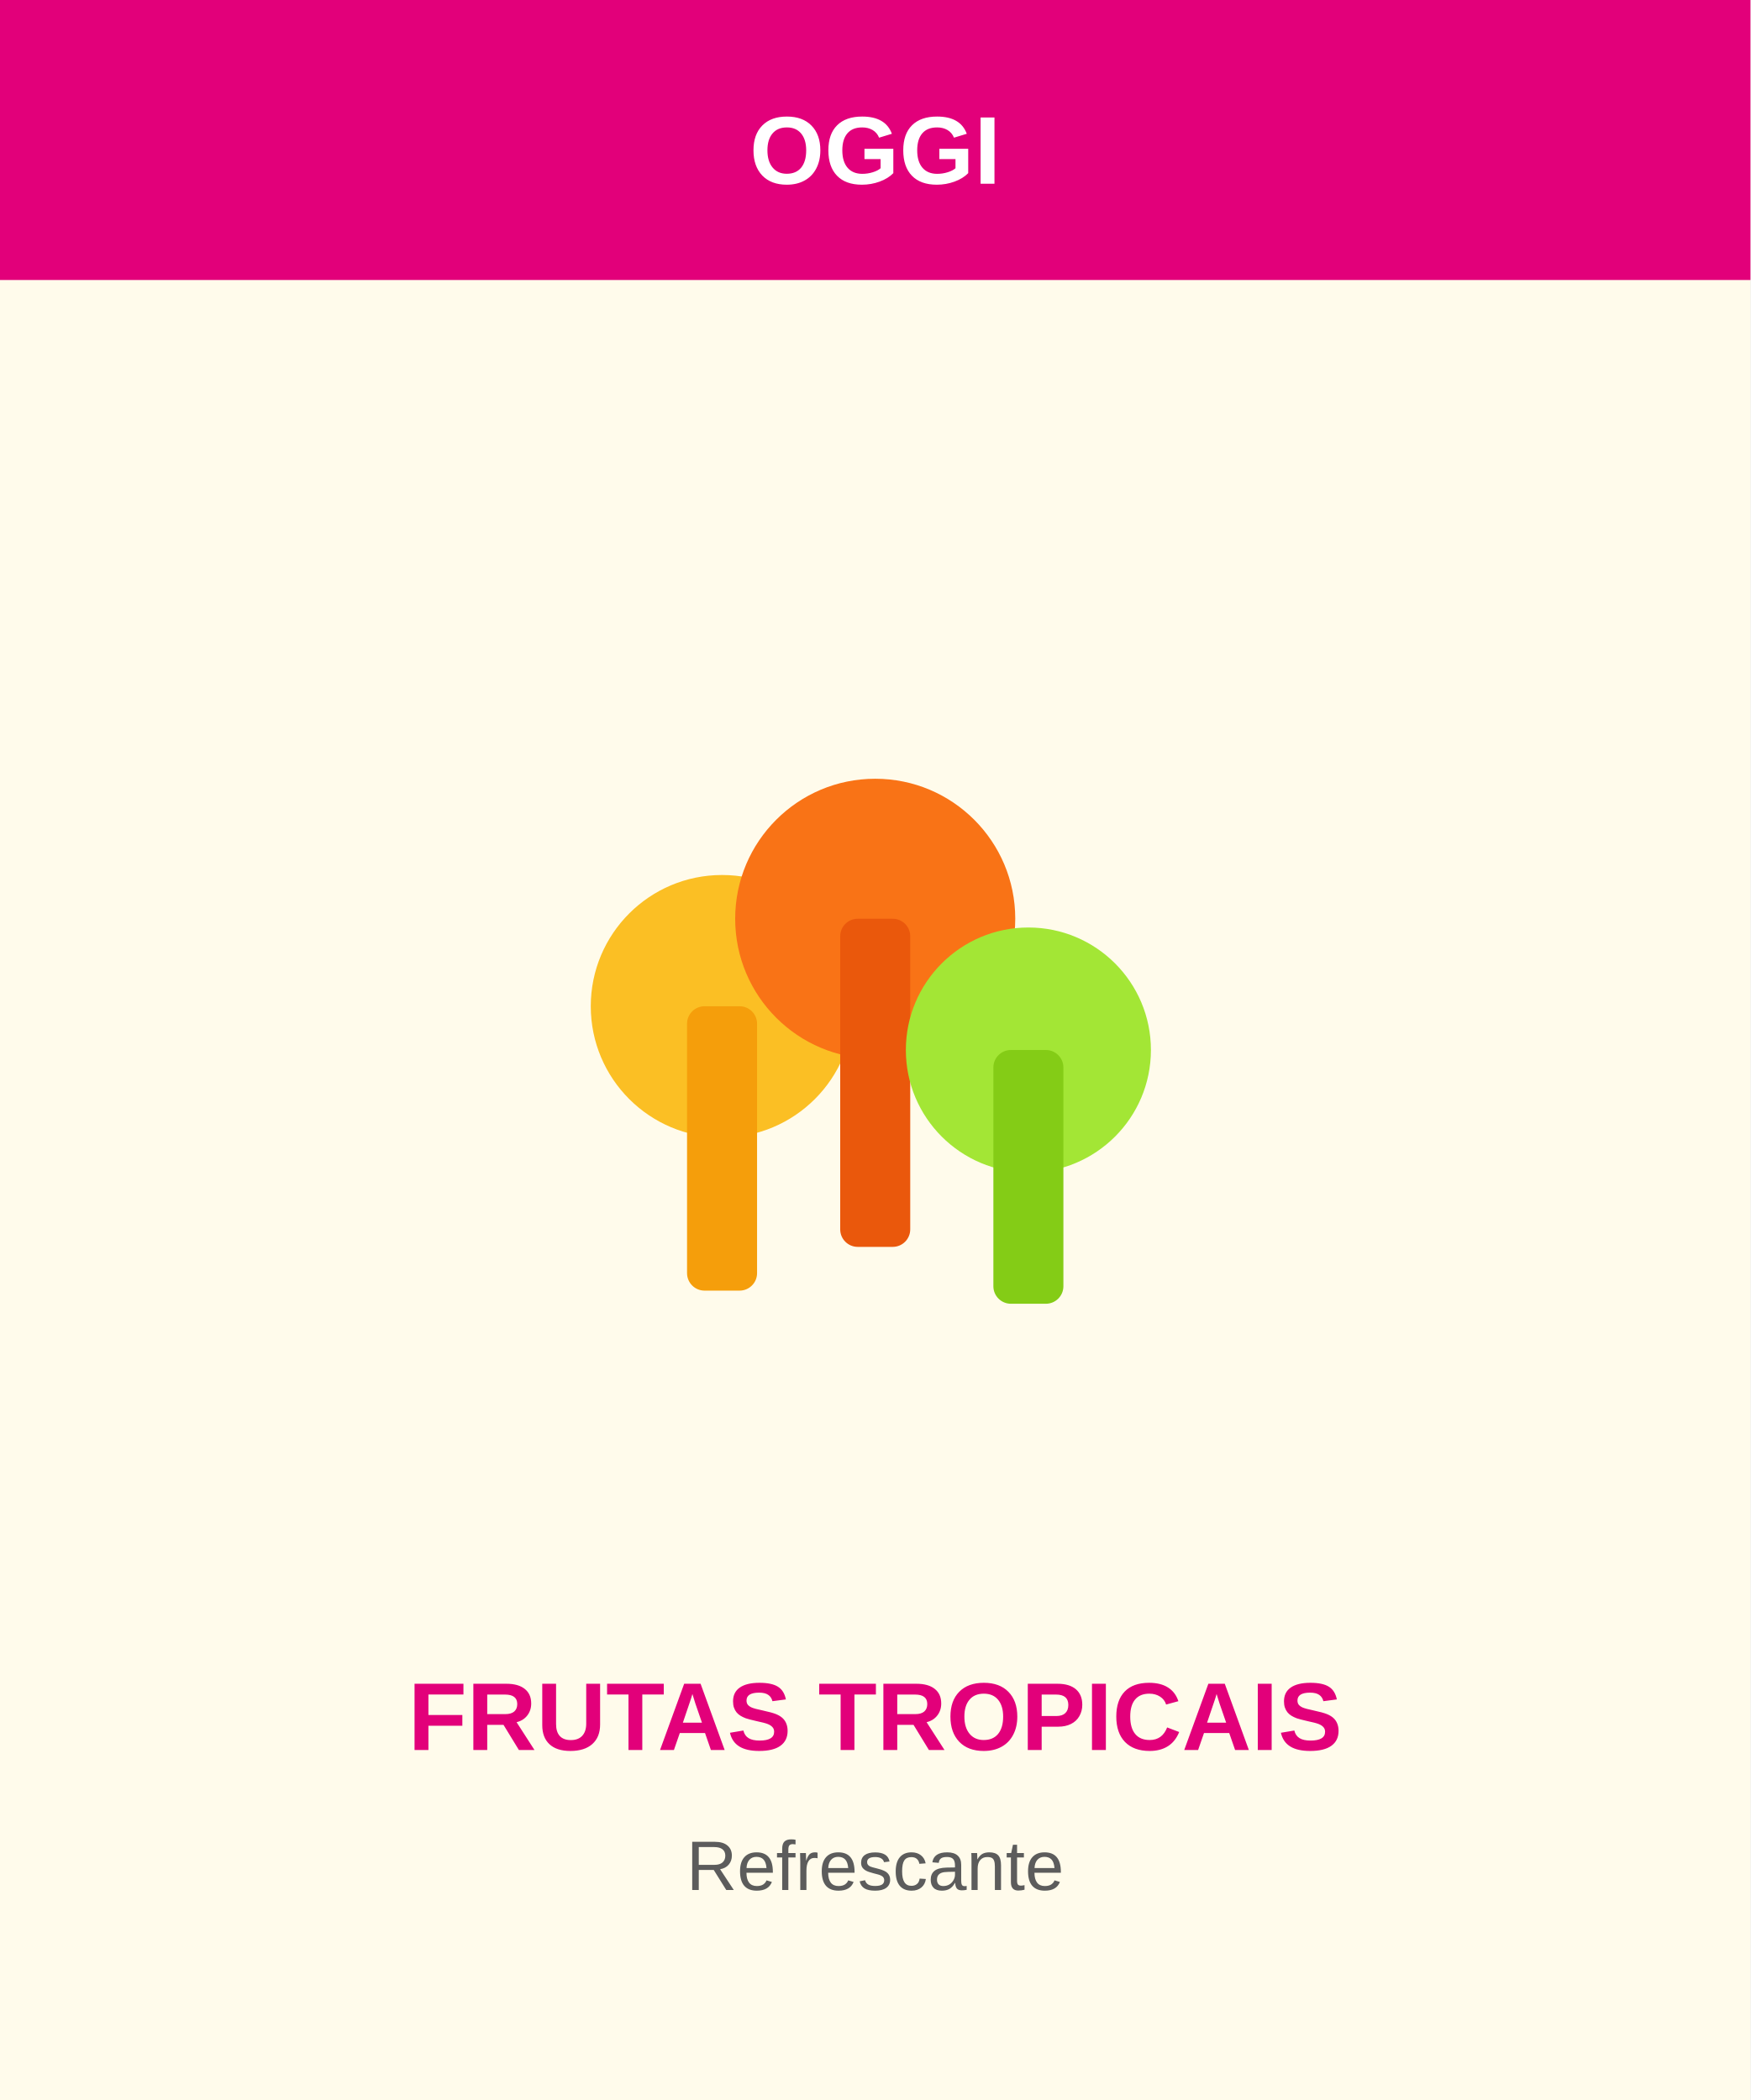
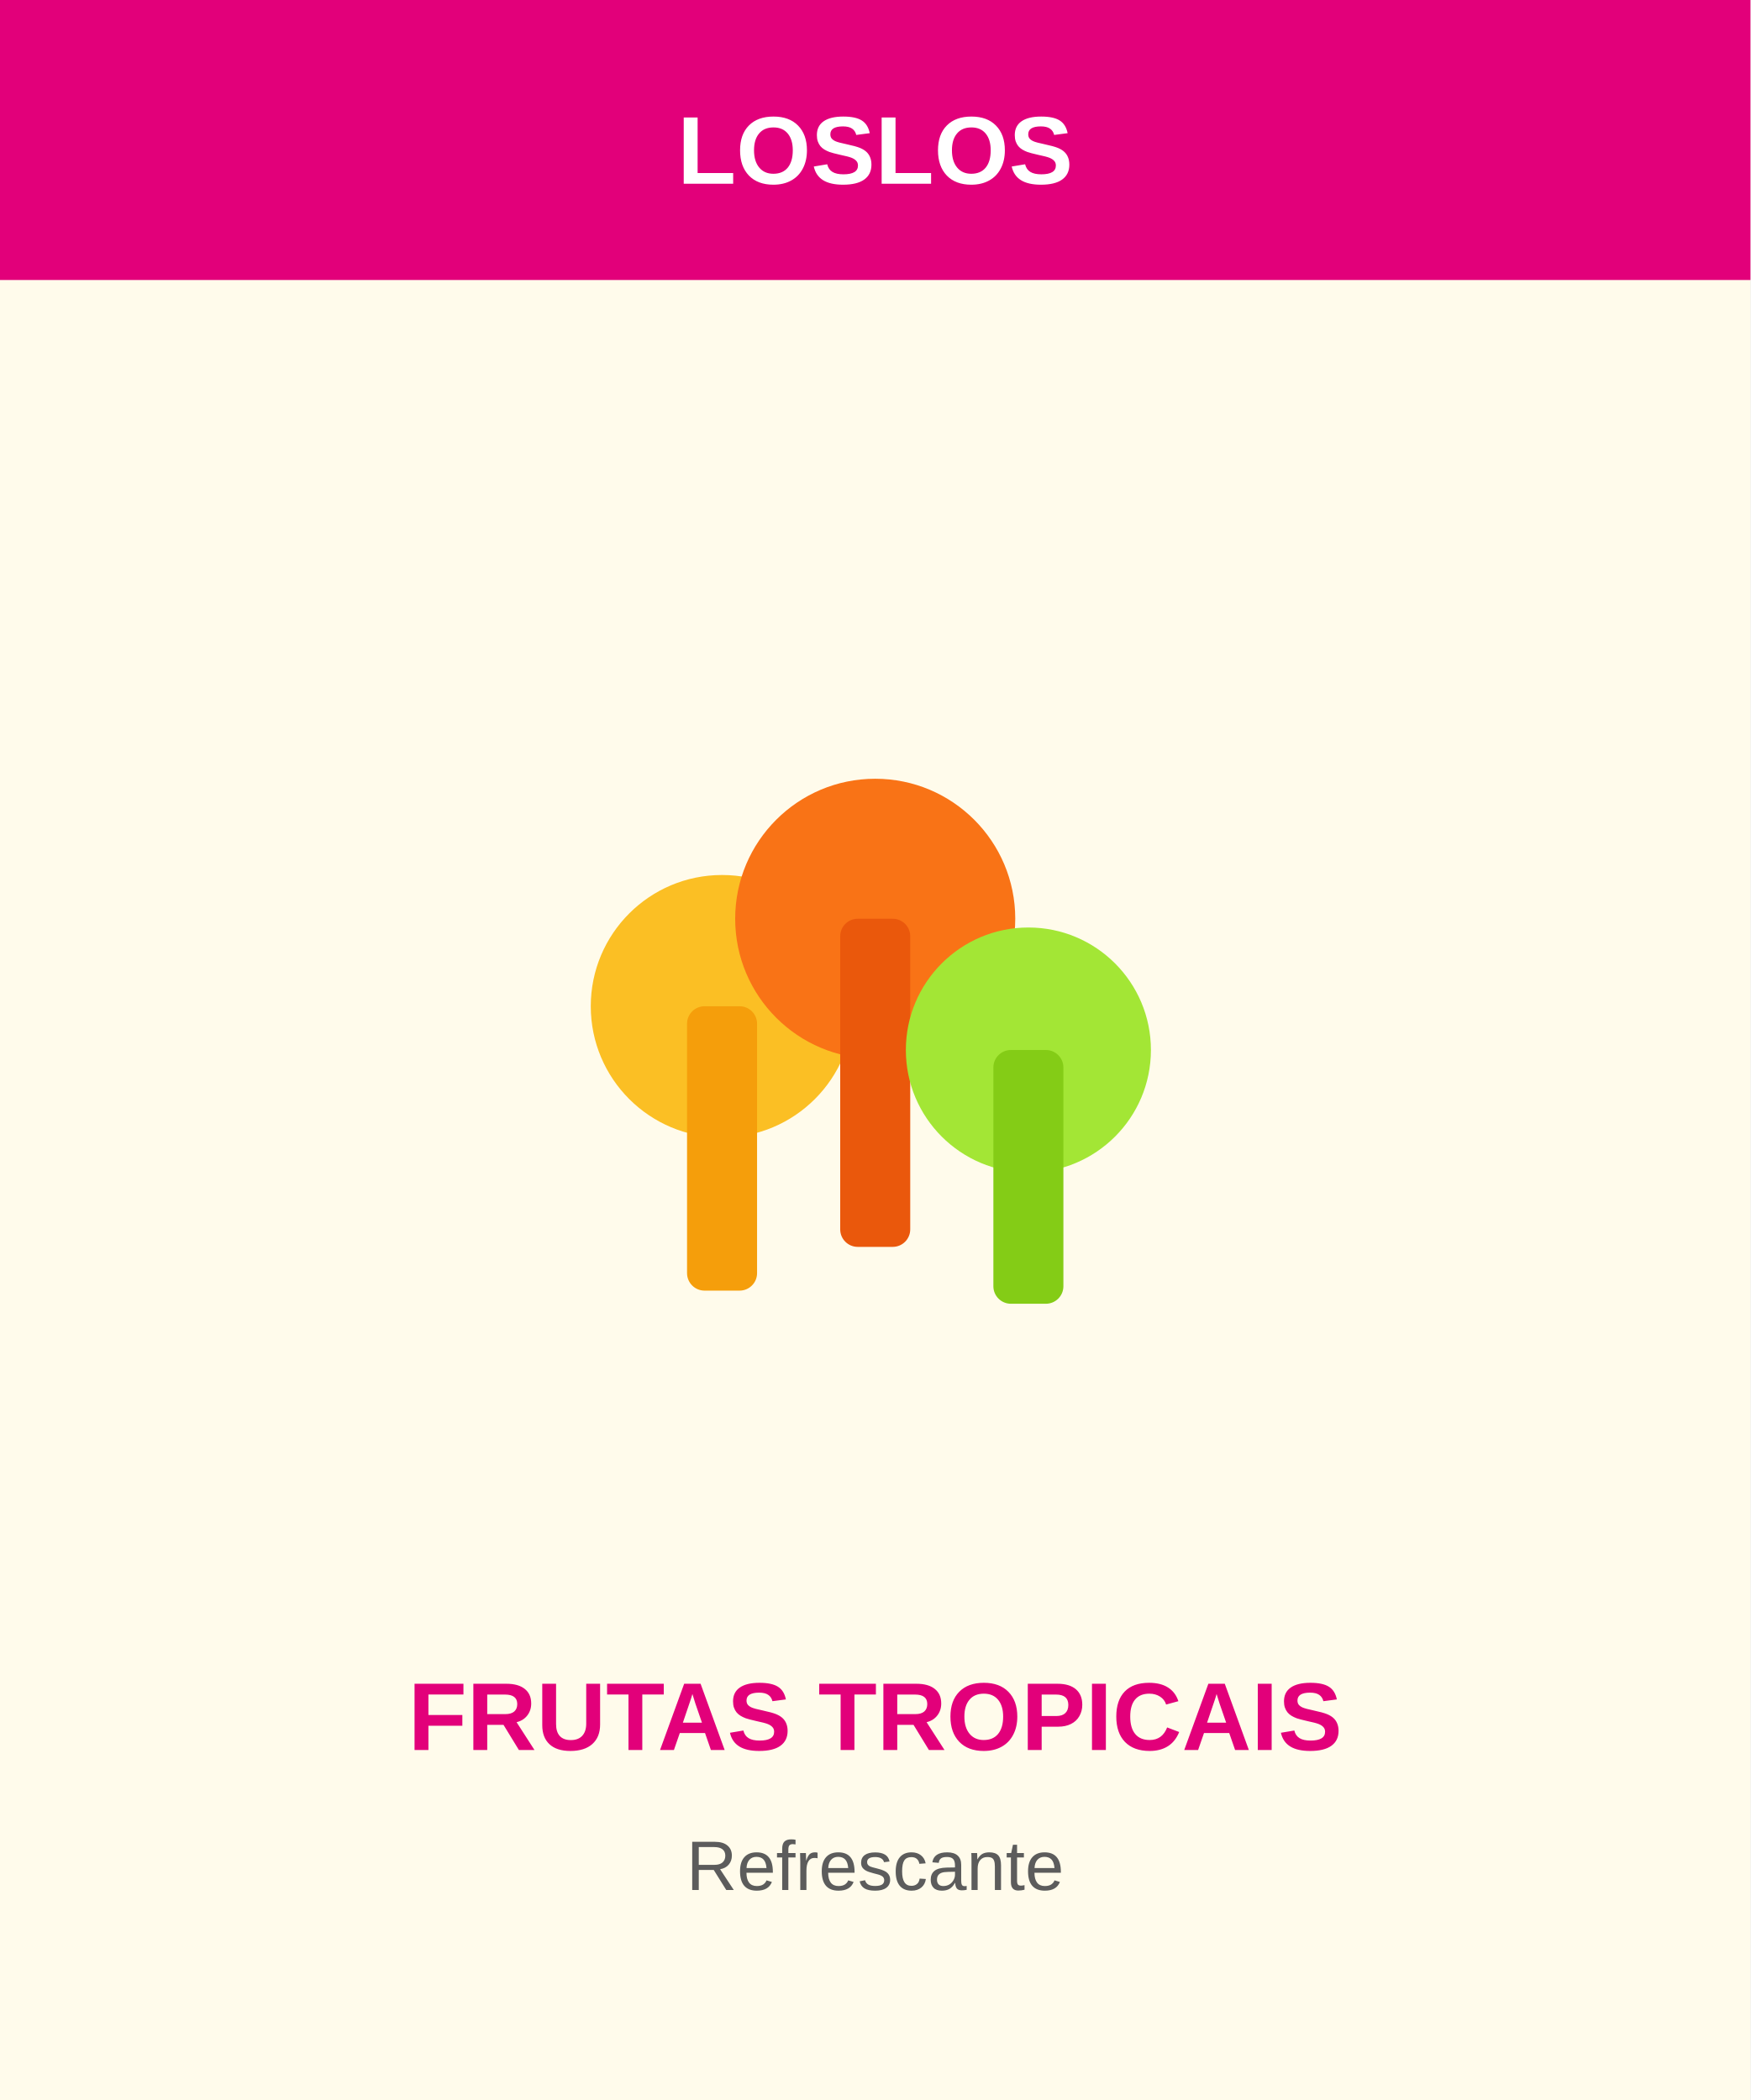
- <svg xmlns="http://www.w3.org/2000/svg" viewBox="0 0 400 480" role="img" aria-label="Frutas Tropicais Oggi">
+ <svg xmlns="http://www.w3.org/2000/svg" viewBox="0 0 400 480" role="img" aria-label="Frutas Tropicais Loslos">
  <rect width="400" height="480" fill="#FFFBEB" />
  <rect width="400" height="64" fill="#E2007A" />
-   <text x="200" y="42" text-anchor="middle" fill="#fff" font-family="Arial,Helvetica,sans-serif" font-size="22" font-weight="700">OGGI</text>
+   <text x="200" y="42" text-anchor="middle" fill="#fff" font-family="Arial,Helvetica,sans-serif" font-size="22" font-weight="700">LOSLOS</text>
  <circle cx="165" cy="230" r="30" fill="#FBBF24" />
  <rect x="157" y="230" width="16" height="65" rx="4" fill="#F59E0B" />
  <circle cx="200" cy="210" r="32" fill="#F97316" />
  <rect x="192" y="210" width="16" height="75" rx="4" fill="#EA580C" />
  <circle cx="235" cy="240" r="28" fill="#A3E635" />
  <rect x="227" y="240" width="16" height="58" rx="4" fill="#84CC16" />
  <text x="200" y="400" text-anchor="middle" fill="#E2007A" font-family="Arial,Helvetica,sans-serif" font-size="22" font-weight="800">FRUTAS TROPICAIS</text>
  <text x="200" y="432" text-anchor="middle" fill="#5C5C5C" font-family="Arial,Helvetica,sans-serif" font-size="16">Refrescante</text>
</svg>
